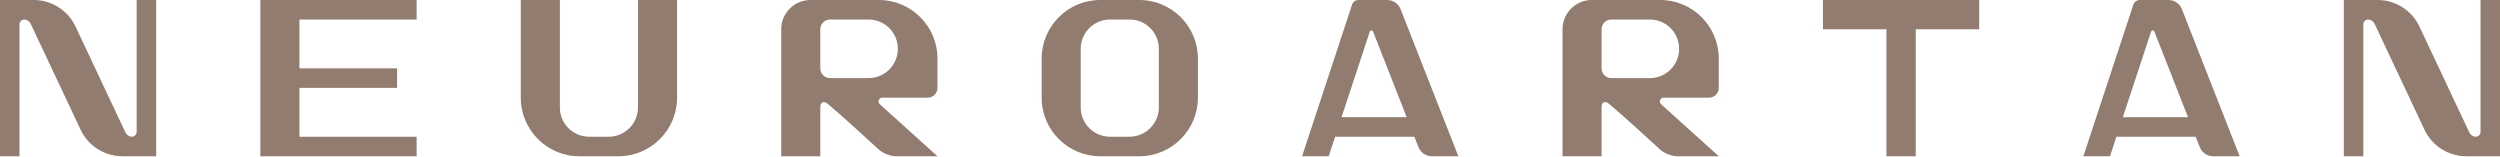
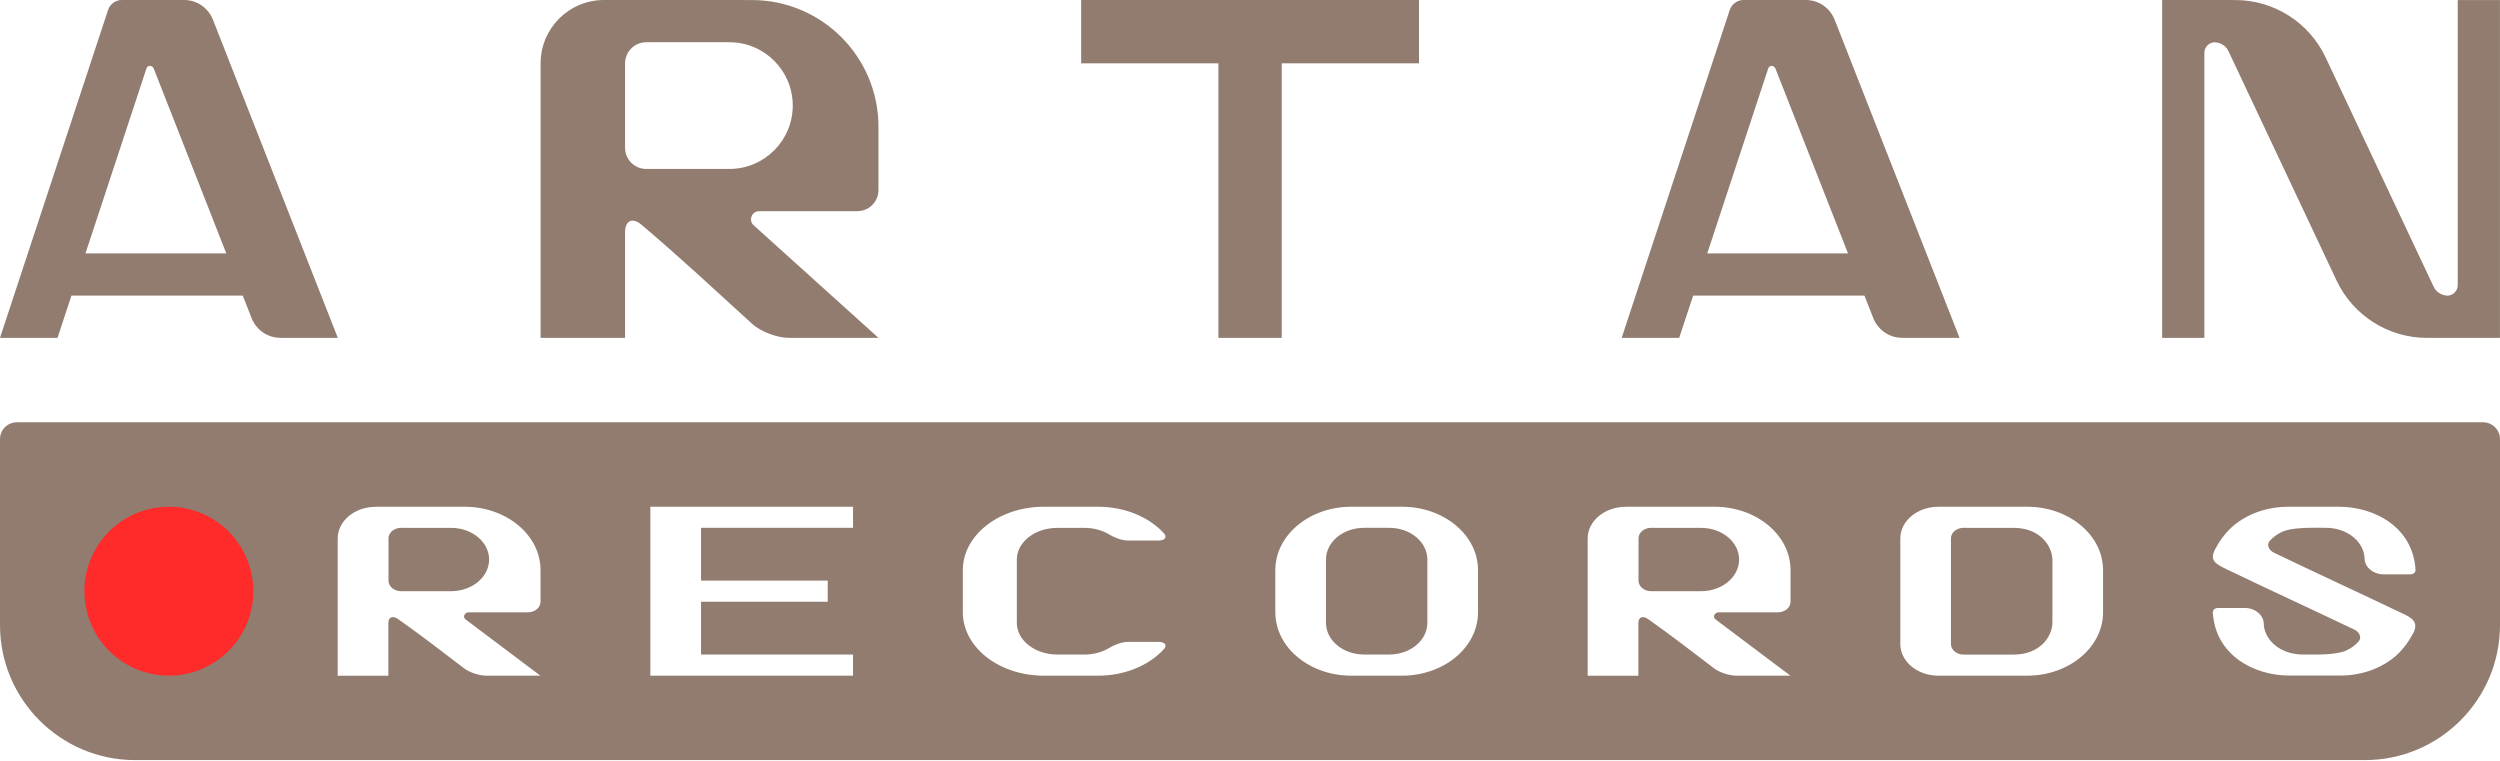
- <svg xmlns="http://www.w3.org/2000/svg" width="320mm" height="20mm" viewBox="0 0 320 20" version="1.1" id="svg1">
-   <defs id="defs1">
-     </defs>
-   <g id="layer1" transform="translate(979.7,142.8456)">
-     <path id="rect115-0-9-6-7-2-3-8-3-2-03-1-7" style="fill:#917c6f;stroke:none;stroke-width:0.265;stroke-linecap:round;stroke-miterlimit:10;paint-order:fill markers stroke" d="m -979.709,-142.846 v 20 h 2.5 v -16.875 a 0.625,0.625 0 0 1 0.625,-0.625 0.93,0.93 0 0 1 0.82,0.565 l 6.383,13.542 a 5.914,5.913 0 0 0 5.349,3.393 h 4.324 v -20 h -2.5 v 16.875 a 0.625,0.625 0 0 1 -0.625,0.625 0.929,0.929 0 0 1 -0.819,-0.565 l -6.382,-13.543 a 5.913,5.912 0 0 0 -5.349,-3.392 z m 33.335,0 v 20 h 5.001 15.001 v -2.499 h -15.001 v -6.251 h 12.5 v -2.5 h -12.5 v -6.25 h 15.001 v -2.5 z m 70.42,0 a 3.75,3.75 0 0 0 -3.75,3.75 v 16.25 h 5 v -6.25 c 0,-0.69 0.434,-0.897 0.962,-0.452 2.209,1.861 4.388,3.894 6.548,5.863 0.51,0.464 1.486,0.839 2.176,0.839 h 5.315 l -7.386,-6.663 a 0.481,0.481 0 0 1 0.321,-0.837 h 5.813 a 1.25,1.25 0 0 0 1.251,-1.25 v -3.75 a 7.5,7.5 0 0 0 -7.501,-7.5 z m 37.086,0 a 7.5,7.5 0 0 0 -7.5,7.5 v 5 a 7.5,7.5 0 0 0 7.5,7.5 h 5 a 7.5,7.5 0 0 0 7.5,-7.5 v -5 a 7.5,7.5 0 0 0 -7.5,-7.5 z m 33.052,0 a 0.864,0.864 0 0 0 -0.821,0.594 l -6.397,19.406 h 3.405 l 0.826,-2.5 h 10.142 l 0.525,1.337 a 1.834,1.834 0 0 0 1.708,1.163 h 3.395 l -7.396,-18.836 a 1.834,1.834 0 0 0 -1.706,-1.163 z m 29.868,0 a 3.75,3.75 0 0 0 -3.75,3.75 v 16.25 h 5 v -6.25 c 0,-0.69 0.435,-0.897 0.963,-0.452 2.209,1.861 4.388,3.894 6.548,5.863 0.51,0.464 1.485,0.839 2.175,0.839 h 5.316 l -7.386,-6.663 a 0.481,0.481 0 0 1 0.321,-0.837 h 5.813 a 1.25,1.25 0 0 0 1.25,-1.25 v -3.75 a 7.5,7.5 0 0 0 -7.5,-7.5 z m 29.586,0 v 3.75 h 8.126 v 16.25 h 3.749 v -16.25 h 8.124 v -3.75 h -8.124 -3.749 z m 40.551,0 a 0.864,0.864 0 0 0 -0.82,0.594 l -6.395,19.406 h 3.404 l 0.825,-2.5 h 10.144 l 0.525,1.337 a 1.834,1.834 0 0 0 1.707,1.163 h 3.395 l -7.395,-18.836 a 1.834,1.834 0 0 0 -1.708,-1.163 z m 26.119,0 v 20 h 2.501 v -16.875 a 0.625,0.625 0 0 1 0.625,-0.625 0.93,0.93 0 0 1 0.82,0.565 l 6.383,13.542 a 5.914,5.913 0 0 0 5.349,3.393 h 4.323 v -20 h -2.5 v 16.875 a 0.625,0.625 0 0 1 -0.625,0.625 0.929,0.929 0 0 1 -0.819,-0.565 l -6.382,-13.543 a 5.913,5.912 0 0 0 -5.348,-3.392 z m -233.347,0 v 12.499 a 7.5,7.5 0 0 0 7.5,7.501 h 5.001 a 7.5,7.5 0 0 0 7.501,-7.501 v -12.499 h -5.001 v 13.75 a 3.75,3.75 0 0 1 -3.75,3.75 h -2.499 a 3.75,3.75 0 0 1 -3.751,-3.75 v -13.75 z m 39.586,2.499 h 4.927 a 3.75,3.75 0 0 1 3.75,3.75 3.75,3.75 0 0 1 -3.75,3.75 h -4.927 a 1.25,1.25 0 0 1 -1.25,-1.25 v -5 a 1.25,1.25 0 0 1 1.25,-1.25 z m 35.836,0 h 2.5 a 3.75,3.75 0 0 1 3.749,3.75 v 7.501 a 3.75,3.75 0 0 1 -3.749,3.75 h -2.5 a 3.75,3.75 0 0 1 -3.752,-3.75 v -7.501 a 3.75,3.75 0 0 1 3.752,-3.75 z m 64.169,0 h 4.927 a 3.75,3.75 0 0 1 3.75,3.75 3.75,3.75 0 0 1 -3.75,3.75 h -4.927 a 1.25,1.25 0 0 1 -1.25,-1.25 v -5 a 1.25,1.25 0 0 1 1.25,-1.25 z m -30.714,1.399 a 0.226,0.226 0 0 1 0.215,0.143 l 4.303,10.958 h -8.337 l 3.611,-10.946 a 0.226,0.226 0 0 1 0.208,-0.155 z m 100.006,0 a 0.226,0.226 0 0 1 0.215,0.143 l 4.305,10.958 h -8.34 l 3.611,-10.946 a 0.226,0.226 0 0 1 0.208,-0.155 z" />
+ <svg xmlns="http://www.w3.org/2000/svg" width="132.292mm" height="40.224mm" viewBox="0 0 132.292 40.224" version="1.1" id="svg1">
+   <defs id="defs1" />
+   <g id="layer1" transform="translate(184.384,867.3339)">
+     <g id="g1" transform="matrix(2.011215,0,0,2.011215,186.4518,877.0607)" style="stroke-width:0.497">
+       <path id="rect127-2-3-8-23-1-1-6-6" style="fill:#917c6f;stroke:none;stroke-width:0.132;stroke-linecap:round;stroke-miterlimit:10;paint-order:fill markers stroke" d="m -183.94,-856.223 a 0.444,0.444 0 0 0 -0.444,0.444 v 4.889 a 3.556,3.556 0 0 0 3.556,3.555 h 58.665 a 3.556,3.556 0 0 0 3.556,-3.555 v -4.889 a 0.444,0.444 0 0 0 -0.445,-0.444 z m 9.445,2.222 h 2.333 c 1.105,10e-5 2,0.746 2,1.667 v 0.833 c 0,0.153 -0.149,0.278 -0.333,0.278 h -1.55 c -0.117,0 -0.173,0.12 -0.09,0.186 l 1.969,1.481 h -1.417 c -0.184,0 -0.444,-0.083 -0.58,-0.186 -0.576,-0.438 -1.157,-0.889 -1.746,-1.303 -0.141,-0.099 -0.257,-0.053 -0.257,0.101 v 1.389 h -1.333 v -3.611 c 0,-0.46 0.447,-0.833 1,-0.833 z m 7.222,0 h 5.333 v 0.555 h -3.999 v 1.389 h 3.333 v 0.556 h -3.333 v 1.389 h 3.999 v 0.555 h -3.999 -1.334 z m 10.355,0 h 1.422 c 0.717,0 1.351,0.276 1.737,0.7 0.09,0.1 0.02,0.189 -0.135,0.189 h -0.82 c -0.157,0 -0.36,-0.083 -0.483,-0.158 -0.181,-0.11 -0.408,-0.175 -0.654,-0.175 h -0.712 c -0.589,-2e-4 -1.067,0.373 -1.067,0.833 v 1.667 c 0,0.46 0.478,0.833 1.067,0.833 h 0.712 c 0.246,-10e-5 0.473,-0.066 0.653,-0.175 0.124,-0.075 0.327,-0.158 0.483,-0.158 h 0.821 c 0.158,0 0.227,0.089 0.135,0.189 -0.386,0.424 -1.02,0.7 -1.737,0.7 h -1.422 c -1.178,-10e-5 -2.133,-0.746 -2.133,-1.667 v -1.111 c 0,-0.92 0.955,-1.667 2.133,-1.667 z m 8.089,0 h 1.333 c 1.105,0 2,0.746 2,1.667 v 1.111 c 0,0.92 -0.895,1.667 -2,1.667 h -1.333 c -1.105,0 -2,-0.746 -2,-1.667 v -1.111 c 0,-0.92 0.895,-1.667 2,-1.667 z m 7.222,0 h 2.334 c 1.104,10e-5 2,0.746 2,1.667 v 0.833 c 0,0.153 -0.15,0.278 -0.334,0.278 h -1.55 c -0.117,0 -0.173,0.12 -0.09,0.186 l 1.97,1.481 h -1.418 c -0.184,0 -0.444,-0.083 -0.58,-0.186 -0.576,-0.438 -1.157,-0.889 -1.746,-1.303 -0.14,-0.099 -0.256,-0.053 -0.256,0.101 v 1.389 h -1.334 v -3.611 c 0,-0.46 0.448,-0.833 1,-0.833 z m 8.221,0 h 2.337 c 1.103,0 1.998,0.746 1.998,1.667 v 1.111 c 0,0.92 -0.895,1.667 -1.998,1.667 h -2.337 c -0.551,0 -0.999,-0.373 -0.999,-0.833 v -2.778 c 0,-0.46 0.448,-0.833 0.999,-0.833 z m 9.203,0 h 1.342 c 0.917,0 1.949,0.527 2.012,1.667 0,0.061 -0.06,0.111 -0.132,0.111 h -0.671 c -0.278,0.015 -0.515,-0.159 -0.537,-0.389 0,-0.423 -0.381,-0.772 -0.874,-0.826 -0.07,-0.01 -0.194,-0.01 -0.268,-0.01 -0.297,0 -0.797,-0.01 -1.049,0.116 -0.121,0.059 -0.225,0.138 -0.306,0.231 -0.09,0.099 -0.02,0.245 0.107,0.307 1.124,0.54 2.259,1.062 3.385,1.6 0.244,0.115 0.474,0.231 0.244,0.588 -0.105,0.198 -0.278,0.414 -0.453,0.559 -0.183,0.151 -0.4,0.273 -0.64,0.357 -0.242,0.084 -0.507,0.131 -0.785,0.131 h -1.343 c -0.916,0 -1.948,-0.527 -2.012,-1.667 0,-0.061 0.06,-0.111 0.132,-0.111 h 0.671 c 0.278,-0.015 0.515,0.159 0.537,0.389 0,0.423 0.381,0.772 0.875,0.826 0.07,0.01 0.193,0.01 0.268,0.01 0.297,0 0.797,0.01 1.049,-0.116 0.12,-0.059 0.224,-0.137 0.305,-0.231 0.09,-0.099 0.02,-0.245 -0.106,-0.306 -1.126,-0.538 -2.263,-1.058 -3.386,-1.6 -0.316,-0.154 -0.453,-0.246 -0.244,-0.588 0.106,-0.198 0.279,-0.414 0.454,-0.559 0.182,-0.151 0.399,-0.273 0.64,-0.357 0.241,-0.084 0.506,-0.131 0.785,-0.131 z m -49.646,0.555 c -0.184,0 -0.333,0.124 -0.333,0.278 v 1.111 c 0,0.153 0.149,0.278 0.333,0.278 h 1.314 c 0.552,-10e-5 1,-0.373 1,-0.833 0,-0.46 -0.448,-0.833 -1,-0.833 z m 25.334,0 c -0.553,-2e-4 -1.001,0.373 -1.001,0.833 v 1.667 c 0,0.46 0.448,0.833 1.001,0.833 h 0.666 c 0.552,-2e-4 1,-0.373 1,-0.833 v -1.667 c 0,-0.46 -0.448,-0.833 -1,-0.833 z m 7.555,0 c -0.185,0 -0.333,0.124 -0.333,0.278 v 1.111 c 0,0.153 0.148,0.278 0.333,0.278 h 1.313 c 0.553,-10e-5 1,-0.373 1,-0.833 0,-0.46 -0.447,-0.833 -1,-0.833 z m 8.22,0 c -0.184,0 -0.333,0.124 -0.333,0.278 v 0.485 1.809 0.485 c 0,0.153 0.149,0.278 0.333,0.278 h 1.319 c 0.667,0 1.018,-0.45 1.018,-0.857 v -1.62 c 0,-0.407 -0.351,-0.857 -1.018,-0.857 z" />
+       <path id="path1-53-4-1-0-0-8" style="fill:#917c6f;stroke:none;stroke-width:0.132;stroke-linecap:round;stroke-miterlimit:10;paint-order:fill markers stroke" d="m -181.176,-867.334 c -0.166,0 -0.313,0.106 -0.365,0.264 l -2.843,8.625 h 1.513 l 0.367,-1.111 h 4.507 l 0.234,0.594 c 0.122,0.312 0.423,0.517 0.758,0.517 h 1.509 l -3.286,-8.372 c -0.123,-0.312 -0.423,-0.517 -0.758,-0.517 z m 42.668,0 c -0.165,0 -0.313,0.106 -0.365,0.264 l -2.843,8.625 h 1.513 l 0.367,-1.111 h 4.507 l 0.234,0.594 c 0.123,0.312 0.424,0.517 0.759,0.517 h 1.509 l -3.287,-8.372 c -0.123,-0.312 -0.423,-0.517 -0.758,-0.517 z m -29.986,2e-4 c -0.92,1e-4 -1.666,0.746 -1.666,1.667 v 7.222 h 2.222 v -2.778 c 0,-0.307 0.193,-0.399 0.428,-0.201 0.981,0.827 1.95,1.731 2.91,2.606 0.226,0.206 0.66,0.373 0.966,0.373 h 2.363 l -3.283,-2.961 c -0.145,-0.131 -0.05,-0.372 0.144,-0.372 h 2.583 c 0.307,0 0.556,-0.249 0.556,-0.555 v -1.667 c 0,-1.841 -1.493,-3.333 -3.334,-3.333 z m 12.556,0 v 1.667 h 3.611 v 7.222 h 1.667 v -7.222 h 3.611 v -1.667 h -3.611 -1.667 z m 28.442,0 v 8.889 h 1.111 v -7.5 c 0,-0.153 0.124,-0.277 0.278,-0.277 0.16,0.01 0.302,0.104 0.364,0.251 l 2.837,6.019 c 0.434,0.92 1.36,1.508 2.377,1.508 h 1.921 v -8.889 h -1.111 v 7.5 c 0,0.153 -0.124,0.278 -0.277,0.278 -0.16,-0.01 -0.302,-0.104 -0.364,-0.251 l -2.836,-6.019 c -0.434,-0.92 -1.36,-1.508 -2.377,-1.508 z m -39.886,1.111 h 2.189 c 0.92,0 1.667,0.746 1.667,1.667 0,0.92 -0.747,1.667 -1.667,1.667 h -2.189 c -0.307,0 -0.556,-0.249 -0.556,-0.555 v -2.222 c 0,-0.307 0.249,-0.556 0.556,-0.556 z m -13.06,0.622 c 0.04,0 0.08,0.024 0.1,0.064 l 1.912,4.87 h -3.705 l 1.604,-4.865 c 0.01,-0.04 0.05,-0.068 0.09,-0.069 z m 42.669,0 c 0.04,0 0.08,0.024 0.1,0.064 l 1.912,4.87 h -3.704 l 1.604,-4.865 c 0.01,-0.04 0.05,-0.068 0.09,-0.069 z" />
+       <ellipse style="font-variation-settings:'wght' 400;fill:#ff2a2a;stroke-width:0.132;stroke-linecap:round;stroke-miterlimit:10;paint-order:fill markers stroke" id="path142-2-2-2-1-5" cx="-179.941" cy="-851.779" rx="2.222" ry="2.222" />
+     </g>
  </g>
</svg>
